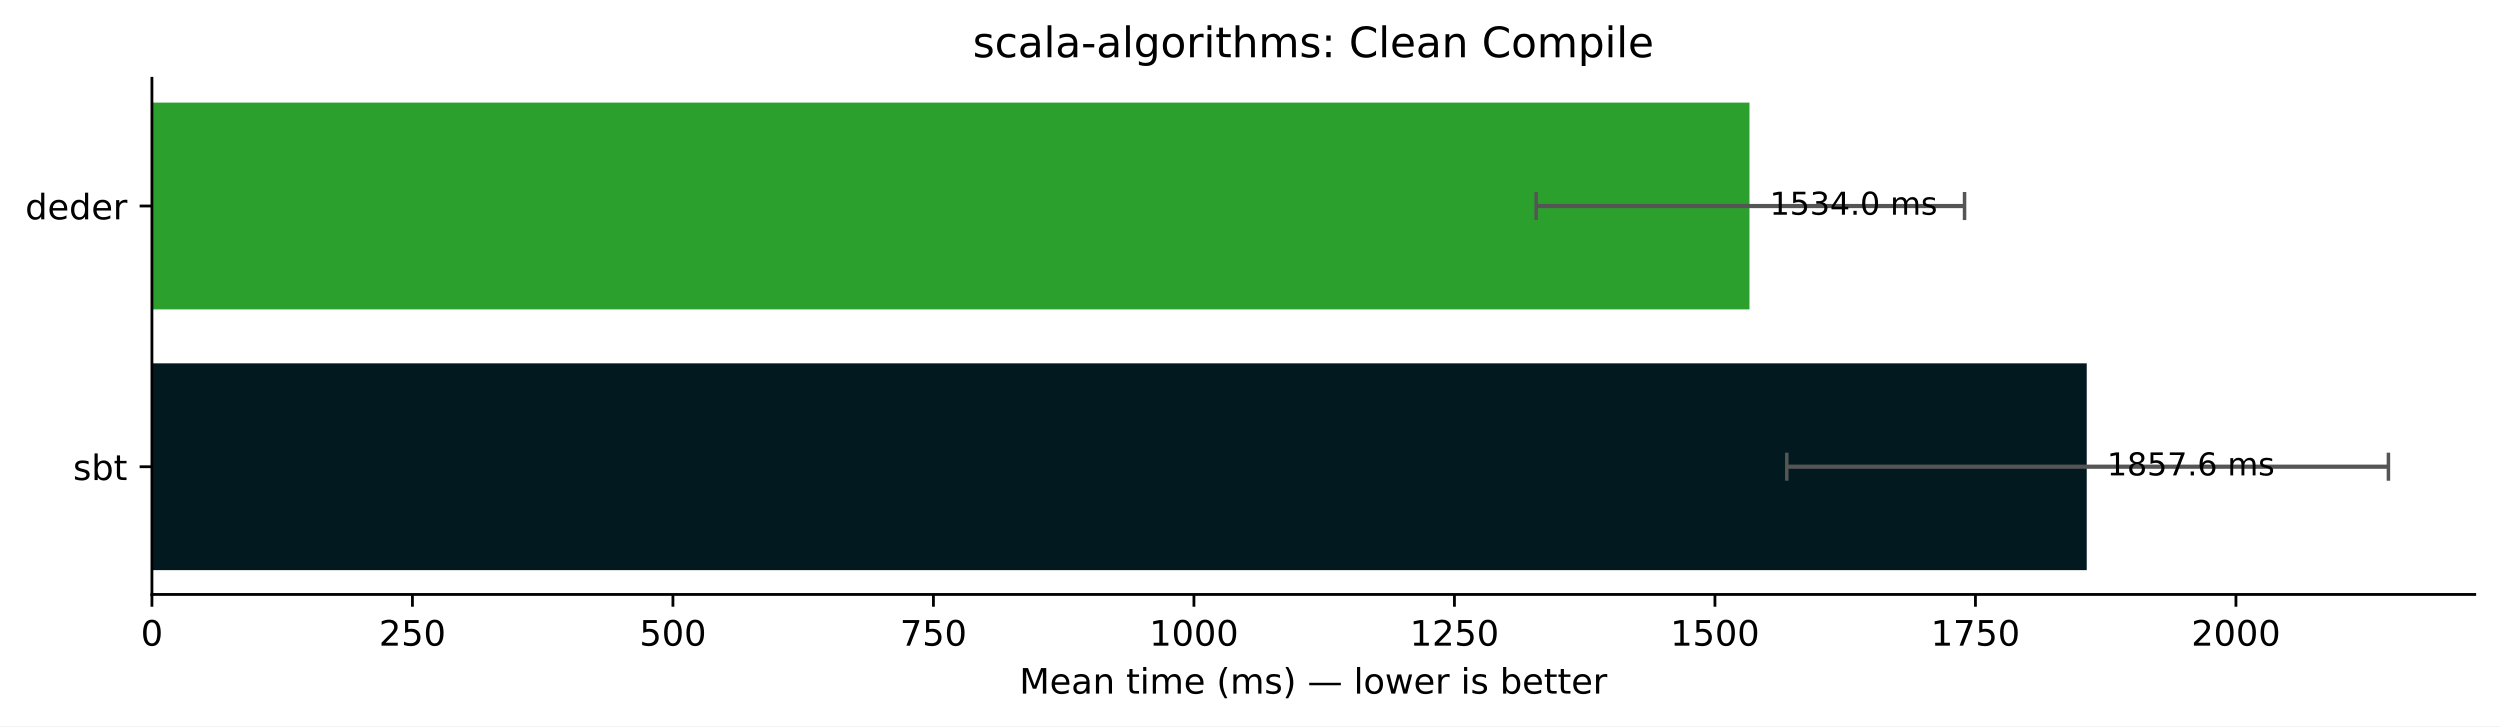
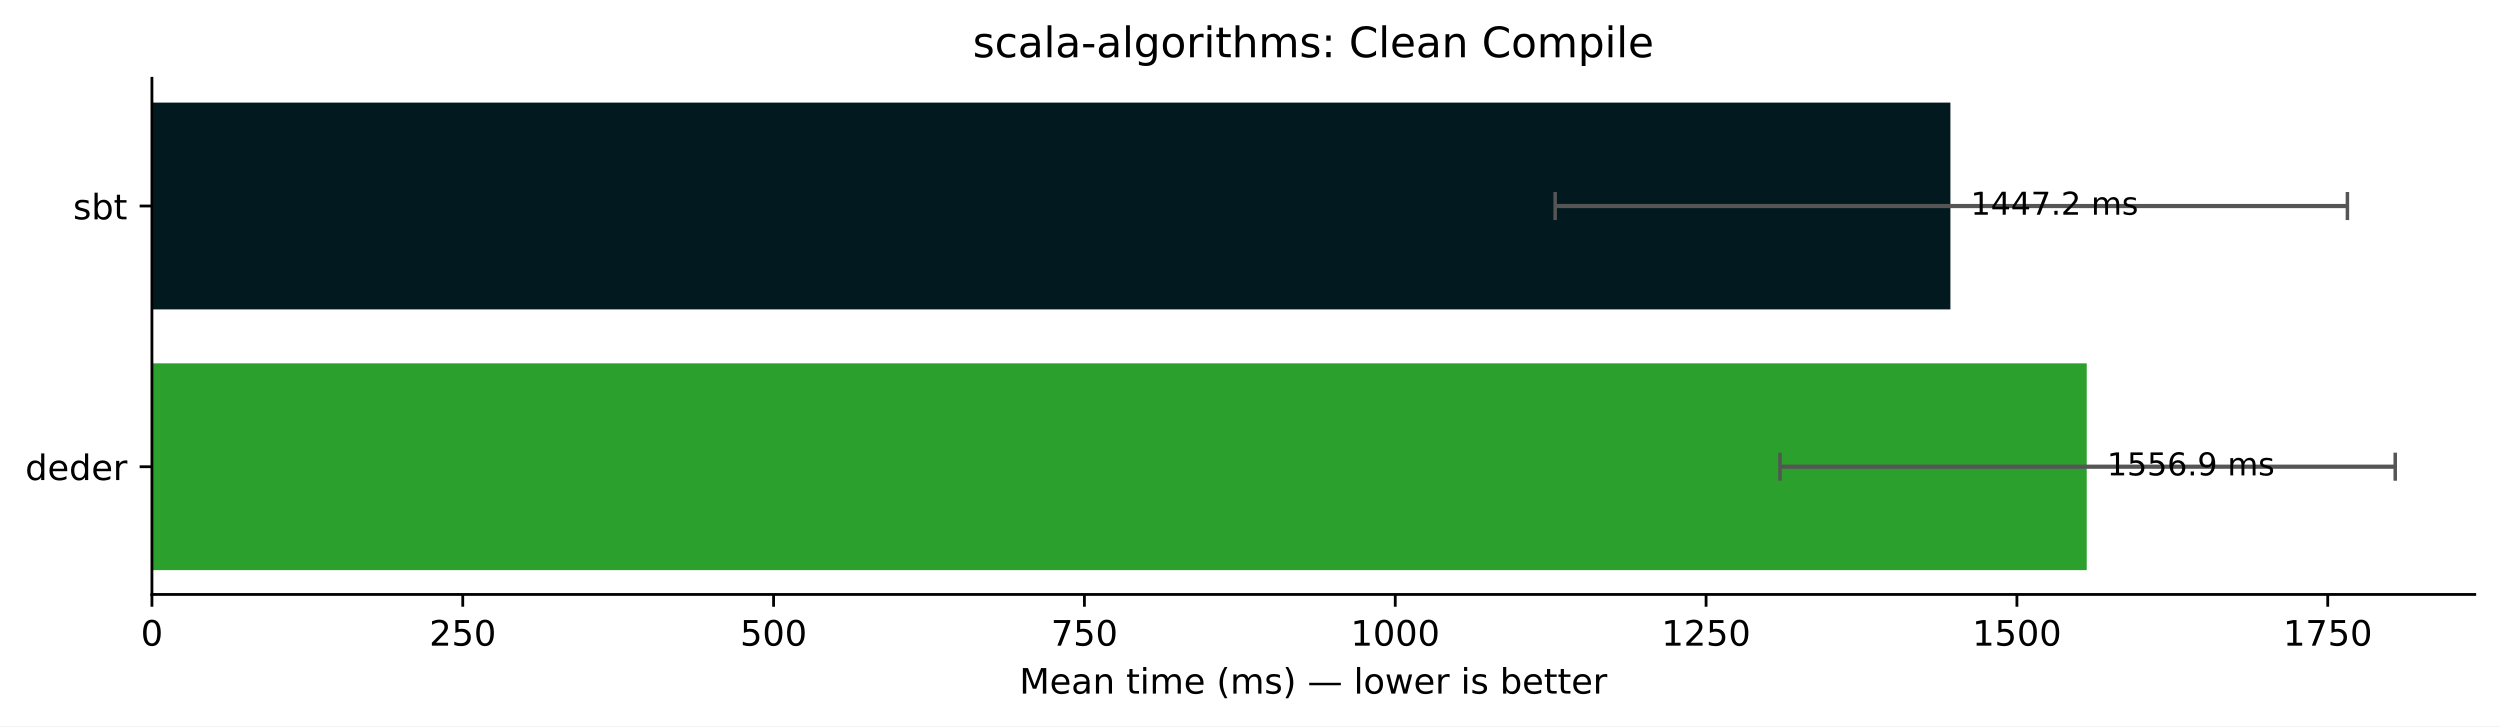
<svg xmlns="http://www.w3.org/2000/svg" xmlns:xlink="http://www.w3.org/1999/xlink" width="712.754pt" height="207.034pt" viewBox="0 0 712.754 207.034" version="1.1">
  <defs>
    <style type="text/css">*{stroke-linejoin: round; stroke-linecap: butt}</style>
  </defs>
  <g id="figure_1">
    <g id="patch_1">
      <path d="M 0 207.034  L 712.754 207.034  L 712.754 0  L 0 0  z " style="fill: #ffffff" />
    </g>
    <g id="axes_1">
      <g id="patch_2">
        <path d="M 43.314 169.478  L 705.554 169.478  L 705.554 22.318  L 43.314 22.318  z " style="fill: #ffffff" />
      </g>
      <g id="patch_3">
-         <path d="M 43.314 162.789  L 595.181 162.789  L 595.181 103.33  L 43.314 103.33  z " clip-path="url(#p404a463032)" style="fill: #01191f; stroke: #ffffff; stroke-width: 0.5; stroke-linejoin: miter" />
+         <path d="M 43.314 162.789  L 595.181 162.789  L 595.181 103.33  L 43.314 103.33  z " clip-path="url(#pe6592c54cd)" style="fill: #2ca02c; stroke: #ffffff; stroke-width: 0.5; stroke-linejoin: miter" />
      </g>
      <g id="patch_4">
-         <path d="M 43.314 88.466  L 499.028 88.466  L 499.028 29.007  L 43.314 29.007  z " clip-path="url(#p404a463032)" style="fill: #2ca02c; stroke: #ffffff; stroke-width: 0.5; stroke-linejoin: miter" />
+         <path d="M 43.314 88.466  L 556.315 88.466  L 556.315 29.007  L 43.314 29.007  z " clip-path="url(#pe6592c54cd)" style="fill: #01191f; stroke: #ffffff; stroke-width: 0.5; stroke-linejoin: miter" />
      </g>
      <g id="matplotlib.axis_1">
        <g id="xtick_1">
          <g id="line2d_1">
            <defs>
-               <path id="mea475b76f2" d="M 0 0  L 0 3.5  " style="stroke: #000000; stroke-width: 0.8" />
+               <path id="m866e875c9e" d="M 0 0  L 0 3.5  " style="stroke: #000000; stroke-width: 0.8" />
            </defs>
            <g>
-               <use xlink:href="#mea475b76f2" x="43.314" y="169.478" style="stroke: #000000; stroke-width: 0.8" />
+               <use xlink:href="#m866e875c9e" x="43.314" y="169.478" style="stroke: #000000; stroke-width: 0.8" />
            </g>
          </g>
          <g id="text_1">
            <g transform="translate(40.13281 184.0766) scale(0.1 -0.1)">
              <defs>
                <path id="DejaVuSans-30" d="M 2034 4250  Q 1547 4250 1301 3770  Q 1056 3291 1056 2328  Q 1056 1369 1301 889  Q 1547 409 2034 409  Q 2525 409 2770 889  Q 3016 1369 3016 2328  Q 3016 3291 2770 3770  Q 2525 4250 2034 4250  z M 2034 4750  Q 2819 4750 3233 4129  Q 3647 3509 3647 2328  Q 3647 1150 3233 529  Q 2819 -91 2034 -91  Q 1250 -91 836 529  Q 422 1150 422 2328  Q 422 3509 836 4129  Q 1250 4750 2034 4750  z " transform="scale(0.015625)" />
              </defs>
              <use xlink:href="#DejaVuSans-30" />
            </g>
          </g>
        </g>
        <g id="xtick_2">
          <g id="line2d_2">
            <g>
-               <use xlink:href="#mea475b76f2" x="117.584" y="169.478" style="stroke: #000000; stroke-width: 0.8" />
+               <use xlink:href="#m866e875c9e" x="131.933" y="169.478" style="stroke: #000000; stroke-width: 0.8" />
            </g>
          </g>
          <g id="text_2">
-             <g transform="translate(108.0399 184.0766) scale(0.1 -0.1)">
+             <g transform="translate(122.3888 184.0766) scale(0.1 -0.1)">
              <defs>
                <path id="DejaVuSans-32" d="M 1228 531  L 3431 531  L 3431 0  L 469 0  L 469 531  Q 828 903 1448 1529  Q 2069 2156 2228 2338  Q 2531 2678 2651 2914  Q 2772 3150 2772 3378  Q 2772 3750 2511 3984  Q 2250 4219 1831 4219  Q 1534 4219 1204 4116  Q 875 4013 500 3803  L 500 4441  Q 881 4594 1212 4672  Q 1544 4750 1819 4750  Q 2544 4750 2975 4387  Q 3406 4025 3406 3419  Q 3406 3131 3298 2873  Q 3191 2616 2906 2266  Q 2828 2175 2409 1742  Q 1991 1309 1228 531  z " transform="scale(0.015625)" />
                <path id="DejaVuSans-35" d="M 691 4666  L 3169 4666  L 3169 4134  L 1269 4134  L 1269 2991  Q 1406 3038 1543 3061  Q 1681 3084 1819 3084  Q 2600 3084 3056 2656  Q 3513 2228 3513 1497  Q 3513 744 3044 326  Q 2575 -91 1722 -91  Q 1428 -91 1123 -41  Q 819 9 494 109  L 494 744  Q 775 591 1075 516  Q 1375 441 1709 441  Q 2250 441 2565 725  Q 2881 1009 2881 1497  Q 2881 1984 2565 2268  Q 2250 2553 1709 2553  Q 1456 2553 1204 2497  Q 953 2441 691 2322  L 691 4666  z " transform="scale(0.015625)" />
              </defs>
              <use xlink:href="#DejaVuSans-32" />
              <use xlink:href="#DejaVuSans-35" transform="translate(63.62305 0)" />
              <use xlink:href="#DejaVuSans-30" transform="translate(127.2461 0)" />
            </g>
          </g>
        </g>
        <g id="xtick_3">
          <g id="line2d_3">
            <g>
-               <use xlink:href="#mea475b76f2" x="191.853" y="169.478" style="stroke: #000000; stroke-width: 0.8" />
+               <use xlink:href="#m866e875c9e" x="220.551" y="169.478" style="stroke: #000000; stroke-width: 0.8" />
            </g>
          </g>
          <g id="text_3">
-             <g transform="translate(182.3095 184.0766) scale(0.1 -0.1)">
+             <g transform="translate(211.0072 184.0766) scale(0.1 -0.1)">
              <use xlink:href="#DejaVuSans-35" />
              <use xlink:href="#DejaVuSans-30" transform="translate(63.62305 0)" />
              <use xlink:href="#DejaVuSans-30" transform="translate(127.2461 0)" />
            </g>
          </g>
        </g>
        <g id="xtick_4">
          <g id="line2d_4">
            <g>
-               <use xlink:href="#mea475b76f2" x="266.123" y="169.478" style="stroke: #000000; stroke-width: 0.8" />
+               <use xlink:href="#m866e875c9e" x="309.169" y="169.478" style="stroke: #000000; stroke-width: 0.8" />
            </g>
          </g>
          <g id="text_4">
-             <g transform="translate(256.5791 184.0766) scale(0.1 -0.1)">
+             <g transform="translate(299.6257 184.0766) scale(0.1 -0.1)">
              <defs>
                <path id="DejaVuSans-37" d="M 525 4666  L 3525 4666  L 3525 4397  L 1831 0  L 1172 0  L 2766 4134  L 525 4134  L 525 4666  z " transform="scale(0.015625)" />
              </defs>
              <use xlink:href="#DejaVuSans-37" />
              <use xlink:href="#DejaVuSans-35" transform="translate(63.62305 0)" />
              <use xlink:href="#DejaVuSans-30" transform="translate(127.2461 0)" />
            </g>
          </g>
        </g>
        <g id="xtick_5">
          <g id="line2d_5">
            <g>
-               <use xlink:href="#mea475b76f2" x="340.392" y="169.478" style="stroke: #000000; stroke-width: 0.8" />
+               <use xlink:href="#m866e875c9e" x="397.788" y="169.478" style="stroke: #000000; stroke-width: 0.8" />
            </g>
          </g>
          <g id="text_5">
-             <g transform="translate(327.6675 184.0766) scale(0.1 -0.1)">
+             <g transform="translate(385.0629 184.0766) scale(0.1 -0.1)">
              <defs>
                <path id="DejaVuSans-31" d="M 794 531  L 1825 531  L 1825 4091  L 703 3866  L 703 4441  L 1819 4666  L 2450 4666  L 2450 531  L 3481 531  L 3481 0  L 794 0  L 794 531  z " transform="scale(0.015625)" />
              </defs>
              <use xlink:href="#DejaVuSans-31" />
              <use xlink:href="#DejaVuSans-30" transform="translate(63.62305 0)" />
              <use xlink:href="#DejaVuSans-30" transform="translate(127.2461 0)" />
              <use xlink:href="#DejaVuSans-30" transform="translate(190.8691 0)" />
            </g>
          </g>
        </g>
        <g id="xtick_6">
          <g id="line2d_6">
            <g>
-               <use xlink:href="#mea475b76f2" x="414.662" y="169.478" style="stroke: #000000; stroke-width: 0.8" />
+               <use xlink:href="#m866e875c9e" x="486.406" y="169.478" style="stroke: #000000; stroke-width: 0.8" />
            </g>
          </g>
          <g id="text_6">
-             <g transform="translate(401.9371 184.0766) scale(0.1 -0.1)">
+             <g transform="translate(473.6813 184.0766) scale(0.1 -0.1)">
              <use xlink:href="#DejaVuSans-31" />
              <use xlink:href="#DejaVuSans-32" transform="translate(63.62305 0)" />
              <use xlink:href="#DejaVuSans-35" transform="translate(127.2461 0)" />
              <use xlink:href="#DejaVuSans-30" transform="translate(190.8691 0)" />
            </g>
          </g>
        </g>
        <g id="xtick_7">
          <g id="line2d_7">
            <g>
-               <use xlink:href="#mea475b76f2" x="488.932" y="169.478" style="stroke: #000000; stroke-width: 0.8" />
+               <use xlink:href="#m866e875c9e" x="575.025" y="169.478" style="stroke: #000000; stroke-width: 0.8" />
            </g>
          </g>
          <g id="text_7">
-             <g transform="translate(476.2067 184.0766) scale(0.1 -0.1)">
+             <g transform="translate(562.2998 184.0766) scale(0.1 -0.1)">
              <use xlink:href="#DejaVuSans-31" />
              <use xlink:href="#DejaVuSans-35" transform="translate(63.62305 0)" />
              <use xlink:href="#DejaVuSans-30" transform="translate(127.2461 0)" />
              <use xlink:href="#DejaVuSans-30" transform="translate(190.8691 0)" />
            </g>
          </g>
        </g>
        <g id="xtick_8">
          <g id="line2d_8">
            <g>
-               <use xlink:href="#mea475b76f2" x="563.201" y="169.478" style="stroke: #000000; stroke-width: 0.8" />
+               <use xlink:href="#m866e875c9e" x="663.643" y="169.478" style="stroke: #000000; stroke-width: 0.8" />
            </g>
          </g>
          <g id="text_8">
-             <g transform="translate(550.4763 184.0766) scale(0.1 -0.1)">
+             <g transform="translate(650.9182 184.0766) scale(0.1 -0.1)">
              <use xlink:href="#DejaVuSans-31" />
              <use xlink:href="#DejaVuSans-37" transform="translate(63.62305 0)" />
              <use xlink:href="#DejaVuSans-35" transform="translate(127.2461 0)" />
              <use xlink:href="#DejaVuSans-30" transform="translate(190.8691 0)" />
            </g>
          </g>
        </g>
-         <g id="xtick_9">
-           <g id="line2d_9">
-             <g>
-               <use xlink:href="#mea475b76f2" x="637.471" y="169.478" style="stroke: #000000; stroke-width: 0.8" />
-             </g>
-           </g>
-           <g id="text_9">
-             <g transform="translate(624.7459 184.0766) scale(0.1 -0.1)">
-               <use xlink:href="#DejaVuSans-32" />
-               <use xlink:href="#DejaVuSans-30" transform="translate(63.62305 0)" />
-               <use xlink:href="#DejaVuSans-30" transform="translate(127.2461 0)" />
-               <use xlink:href="#DejaVuSans-30" transform="translate(190.8691 0)" />
-             </g>
-           </g>
-         </g>
-         <g id="text_10">
+         <g id="text_9">
          <g transform="translate(290.6372 197.7547) scale(0.1 -0.1)">
            <defs>
              <path id="DejaVuSans-4d" d="M 628 4666  L 1569 4666  L 2759 1491  L 3956 4666  L 4897 4666  L 4897 0  L 4281 0  L 4281 4097  L 3078 897  L 2444 897  L 1241 4097  L 1241 0  L 628 0  L 628 4666  z " transform="scale(0.015625)" />
              <path id="DejaVuSans-65" d="M 3597 1894  L 3597 1613  L 953 1613  Q 991 1019 1311 708  Q 1631 397 2203 397  Q 2534 397 2845 478  Q 3156 559 3463 722  L 3463 178  Q 3153 47 2828 -22  Q 2503 -91 2169 -91  Q 1331 -91 842 396  Q 353 884 353 1716  Q 353 2575 817 3079  Q 1281 3584 2069 3584  Q 2775 3584 3186 3129  Q 3597 2675 3597 1894  z M 3022 2063  Q 3016 2534 2758 2815  Q 2500 3097 2075 3097  Q 1594 3097 1305 2825  Q 1016 2553 972 2059  L 3022 2063  z " transform="scale(0.015625)" />
              <path id="DejaVuSans-61" d="M 2194 1759  Q 1497 1759 1228 1600  Q 959 1441 959 1056  Q 959 750 1161 570  Q 1363 391 1709 391  Q 2188 391 2477 730  Q 2766 1069 2766 1631  L 2766 1759  L 2194 1759  z M 3341 1997  L 3341 0  L 2766 0  L 2766 531  Q 2569 213 2275 61  Q 1981 -91 1556 -91  Q 1019 -91 701 211  Q 384 513 384 1019  Q 384 1609 779 1909  Q 1175 2209 1959 2209  L 2766 2209  L 2766 2266  Q 2766 2663 2505 2880  Q 2244 3097 1772 3097  Q 1472 3097 1187 3025  Q 903 2953 641 2809  L 641 3341  Q 956 3463 1253 3523  Q 1550 3584 1831 3584  Q 2591 3584 2966 3190  Q 3341 2797 3341 1997  z " transform="scale(0.015625)" />
              <path id="DejaVuSans-6e" d="M 3513 2113  L 3513 0  L 2938 0  L 2938 2094  Q 2938 2591 2744 2837  Q 2550 3084 2163 3084  Q 1697 3084 1428 2787  Q 1159 2491 1159 1978  L 1159 0  L 581 0  L 581 3500  L 1159 3500  L 1159 2956  Q 1366 3272 1645 3428  Q 1925 3584 2291 3584  Q 2894 3584 3203 3211  Q 3513 2838 3513 2113  z " transform="scale(0.015625)" />
              <path id="DejaVuSans-20" transform="scale(0.015625)" />
              <path id="DejaVuSans-74" d="M 1172 4494  L 1172 3500  L 2356 3500  L 2356 3053  L 1172 3053  L 1172 1153  Q 1172 725 1289 603  Q 1406 481 1766 481  L 2356 481  L 2356 0  L 1766 0  Q 1100 0 847 248  Q 594 497 594 1153  L 594 3053  L 172 3053  L 172 3500  L 594 3500  L 594 4494  L 1172 4494  z " transform="scale(0.015625)" />
              <path id="DejaVuSans-69" d="M 603 3500  L 1178 3500  L 1178 0  L 603 0  L 603 3500  z M 603 4863  L 1178 4863  L 1178 4134  L 603 4134  L 603 4863  z " transform="scale(0.015625)" />
              <path id="DejaVuSans-6d" d="M 3328 2828  Q 3544 3216 3844 3400  Q 4144 3584 4550 3584  Q 5097 3584 5394 3201  Q 5691 2819 5691 2113  L 5691 0  L 5113 0  L 5113 2094  Q 5113 2597 4934 2840  Q 4756 3084 4391 3084  Q 3944 3084 3684 2787  Q 3425 2491 3425 1978  L 3425 0  L 2847 0  L 2847 2094  Q 2847 2600 2669 2842  Q 2491 3084 2119 3084  Q 1678 3084 1418 2786  Q 1159 2488 1159 1978  L 1159 0  L 581 0  L 581 3500  L 1159 3500  L 1159 2956  Q 1356 3278 1631 3431  Q 1906 3584 2284 3584  Q 2666 3584 2933 3390  Q 3200 3197 3328 2828  z " transform="scale(0.015625)" />
              <path id="DejaVuSans-28" d="M 1984 4856  Q 1566 4138 1362 3434  Q 1159 2731 1159 2009  Q 1159 1288 1364 580  Q 1569 -128 1984 -844  L 1484 -844  Q 1016 -109 783 600  Q 550 1309 550 2009  Q 550 2706 781 3412  Q 1013 4119 1484 4856  L 1984 4856  z " transform="scale(0.015625)" />
              <path id="DejaVuSans-73" d="M 2834 3397  L 2834 2853  Q 2591 2978 2328 3040  Q 2066 3103 1784 3103  Q 1356 3103 1142 2972  Q 928 2841 928 2578  Q 928 2378 1081 2264  Q 1234 2150 1697 2047  L 1894 2003  Q 2506 1872 2764 1633  Q 3022 1394 3022 966  Q 3022 478 2636 193  Q 2250 -91 1575 -91  Q 1294 -91 989 -36  Q 684 19 347 128  L 347 722  Q 666 556 975 473  Q 1284 391 1588 391  Q 1994 391 2212 530  Q 2431 669 2431 922  Q 2431 1156 2273 1281  Q 2116 1406 1581 1522  L 1381 1569  Q 847 1681 609 1914  Q 372 2147 372 2553  Q 372 3047 722 3315  Q 1072 3584 1716 3584  Q 2034 3584 2315 3537  Q 2597 3491 2834 3397  z " transform="scale(0.015625)" />
              <path id="DejaVuSans-29" d="M 513 4856  L 1013 4856  Q 1481 4119 1714 3412  Q 1947 2706 1947 2009  Q 1947 1309 1714 600  Q 1481 -109 1013 -844  L 513 -844  Q 928 -128 1133 580  Q 1338 1288 1338 2009  Q 1338 2731 1133 3434  Q 928 4138 513 4856  z " transform="scale(0.015625)" />
              <path id="DejaVuSans-2014" d="M 313 1978  L 6088 1978  L 6088 1528  L 313 1528  L 313 1978  z " transform="scale(0.015625)" />
              <path id="DejaVuSans-6c" d="M 603 4863  L 1178 4863  L 1178 0  L 603 0  L 603 4863  z " transform="scale(0.015625)" />
              <path id="DejaVuSans-6f" d="M 1959 3097  Q 1497 3097 1228 2736  Q 959 2375 959 1747  Q 959 1119 1226 758  Q 1494 397 1959 397  Q 2419 397 2687 759  Q 2956 1122 2956 1747  Q 2956 2369 2687 2733  Q 2419 3097 1959 3097  z M 1959 3584  Q 2709 3584 3137 3096  Q 3566 2609 3566 1747  Q 3566 888 3137 398  Q 2709 -91 1959 -91  Q 1206 -91 779 398  Q 353 888 353 1747  Q 353 2609 779 3096  Q 1206 3584 1959 3584  z " transform="scale(0.015625)" />
              <path id="DejaVuSans-77" d="M 269 3500  L 844 3500  L 1563 769  L 2278 3500  L 2956 3500  L 3675 769  L 4391 3500  L 4966 3500  L 4050 0  L 3372 0  L 2619 2869  L 1863 0  L 1184 0  L 269 3500  z " transform="scale(0.015625)" />
              <path id="DejaVuSans-72" d="M 2631 2963  Q 2534 3019 2420 3045  Q 2306 3072 2169 3072  Q 1681 3072 1420 2755  Q 1159 2438 1159 1844  L 1159 0  L 581 0  L 581 3500  L 1159 3500  L 1159 2956  Q 1341 3275 1631 3429  Q 1922 3584 2338 3584  Q 2397 3584 2469 3576  Q 2541 3569 2628 3553  L 2631 2963  z " transform="scale(0.015625)" />
              <path id="DejaVuSans-62" d="M 3116 1747  Q 3116 2381 2855 2742  Q 2594 3103 2138 3103  Q 1681 3103 1420 2742  Q 1159 2381 1159 1747  Q 1159 1113 1420 752  Q 1681 391 2138 391  Q 2594 391 2855 752  Q 3116 1113 3116 1747  z M 1159 2969  Q 1341 3281 1617 3432  Q 1894 3584 2278 3584  Q 2916 3584 3314 3078  Q 3713 2572 3713 1747  Q 3713 922 3314 415  Q 2916 -91 2278 -91  Q 1894 -91 1617 61  Q 1341 213 1159 525  L 1159 0  L 581 0  L 581 4863  L 1159 4863  L 1159 2969  z " transform="scale(0.015625)" />
            </defs>
            <use xlink:href="#DejaVuSans-4d" />
            <use xlink:href="#DejaVuSans-65" transform="translate(86.2793 0)" />
            <use xlink:href="#DejaVuSans-61" transform="translate(147.8027 0)" />
            <use xlink:href="#DejaVuSans-6e" transform="translate(209.082 0)" />
            <use xlink:href="#DejaVuSans-20" transform="translate(272.4609 0)" />
            <use xlink:href="#DejaVuSans-74" transform="translate(304.248 0)" />
            <use xlink:href="#DejaVuSans-69" transform="translate(343.457 0)" />
            <use xlink:href="#DejaVuSans-6d" transform="translate(371.2402 0)" />
            <use xlink:href="#DejaVuSans-65" transform="translate(468.6523 0)" />
            <use xlink:href="#DejaVuSans-20" transform="translate(530.1758 0)" />
            <use xlink:href="#DejaVuSans-28" transform="translate(561.9629 0)" />
            <use xlink:href="#DejaVuSans-6d" transform="translate(600.9766 0)" />
            <use xlink:href="#DejaVuSans-73" transform="translate(698.3887 0)" />
            <use xlink:href="#DejaVuSans-29" transform="translate(750.4883 0)" />
            <use xlink:href="#DejaVuSans-20" transform="translate(789.502 0)" />
            <use xlink:href="#DejaVuSans-2014" transform="translate(821.2891 0)" />
            <use xlink:href="#DejaVuSans-20" transform="translate(921.2891 0)" />
            <use xlink:href="#DejaVuSans-6c" transform="translate(953.0762 0)" />
            <use xlink:href="#DejaVuSans-6f" transform="translate(980.8594 0)" />
            <use xlink:href="#DejaVuSans-77" transform="translate(1042.041 0)" />
            <use xlink:href="#DejaVuSans-65" transform="translate(1123.828 0)" />
            <use xlink:href="#DejaVuSans-72" transform="translate(1185.352 0)" />
            <use xlink:href="#DejaVuSans-20" transform="translate(1226.465 0)" />
            <use xlink:href="#DejaVuSans-69" transform="translate(1258.252 0)" />
            <use xlink:href="#DejaVuSans-73" transform="translate(1286.035 0)" />
            <use xlink:href="#DejaVuSans-20" transform="translate(1338.135 0)" />
            <use xlink:href="#DejaVuSans-62" transform="translate(1369.922 0)" />
            <use xlink:href="#DejaVuSans-65" transform="translate(1433.398 0)" />
            <use xlink:href="#DejaVuSans-74" transform="translate(1494.922 0)" />
            <use xlink:href="#DejaVuSans-74" transform="translate(1534.131 0)" />
            <use xlink:href="#DejaVuSans-65" transform="translate(1573.34 0)" />
            <use xlink:href="#DejaVuSans-72" transform="translate(1634.863 0)" />
          </g>
        </g>
      </g>
      <g id="matplotlib.axis_2">
        <g id="ytick_1">
-           <g id="line2d_10">
+           <g id="line2d_9">
            <defs>
-               <path id="m40a092e5d7" d="M 0 0  L -3.5 0  " style="stroke: #000000; stroke-width: 0.8" />
+               <path id="m72b54754d7" d="M 0 0  L -3.5 0  " style="stroke: #000000; stroke-width: 0.8" />
            </defs>
            <g>
-               <use xlink:href="#m40a092e5d7" x="43.314" y="133.06" style="stroke: #000000; stroke-width: 0.8" />
-             </g>
-           </g>
-           <g id="text_11">
-             <g transform="translate(20.83594 136.859) scale(0.1 -0.1)">
-               <use xlink:href="#DejaVuSans-73" />
-               <use xlink:href="#DejaVuSans-62" transform="translate(52.09961 0)" />
-               <use xlink:href="#DejaVuSans-74" transform="translate(115.5762 0)" />
-             </g>
-           </g>
-         </g>
-         <g id="ytick_2">
-           <g id="line2d_11">
-             <g>
-               <use xlink:href="#m40a092e5d7" x="43.314" y="58.737" style="stroke: #000000; stroke-width: 0.8" />
-             </g>
-           </g>
-           <g id="text_12">
-             <g transform="translate(7.2 62.53573) scale(0.1 -0.1)">
+               <use xlink:href="#m72b54754d7" x="43.314" y="133.06" style="stroke: #000000; stroke-width: 0.8" />
+             </g>
+           </g>
+           <g id="text_10">
+             <g transform="translate(7.2 136.859) scale(0.1 -0.1)">
              <defs>
                <path id="DejaVuSans-64" d="M 2906 2969  L 2906 4863  L 3481 4863  L 3481 0  L 2906 0  L 2906 525  Q 2725 213 2448 61  Q 2172 -91 1784 -91  Q 1150 -91 751 415  Q 353 922 353 1747  Q 353 2572 751 3078  Q 1150 3584 1784 3584  Q 2172 3584 2448 3432  Q 2725 3281 2906 2969  z M 947 1747  Q 947 1113 1208 752  Q 1469 391 1925 391  Q 2381 391 2643 752  Q 2906 1113 2906 1747  Q 2906 2381 2643 2742  Q 2381 3103 1925 3103  Q 1469 3103 1208 2742  Q 947 2381 947 1747  z " transform="scale(0.015625)" />
              </defs>
              <use xlink:href="#DejaVuSans-64" />
              <use xlink:href="#DejaVuSans-65" transform="translate(63.47656 0)" />
              <use xlink:href="#DejaVuSans-64" transform="translate(125 0)" />
              <use xlink:href="#DejaVuSans-65" transform="translate(188.4766 0)" />
              <use xlink:href="#DejaVuSans-72" transform="translate(250 0)" />
            </g>
          </g>
        </g>
+         <g id="ytick_2">
+           <g id="line2d_10">
+             <g>
+               <use xlink:href="#m72b54754d7" x="43.314" y="58.737" style="stroke: #000000; stroke-width: 0.8" />
+             </g>
+           </g>
+           <g id="text_11">
+             <g transform="translate(20.83594 62.53573) scale(0.1 -0.1)">
+               <use xlink:href="#DejaVuSans-73" />
+               <use xlink:href="#DejaVuSans-62" transform="translate(52.09961 0)" />
+               <use xlink:href="#DejaVuSans-74" transform="translate(115.5762 0)" />
+             </g>
+           </g>
+         </g>
      </g>
      <g id="LineCollection_1">
-         <path d="M 509.421 133.06  L 680.941 133.06  " clip-path="url(#p404a463032)" style="fill: none; stroke: #555555; stroke-width: 1.2" />
-         <path d="M 437.962 58.737  L 560.094 58.737  " clip-path="url(#p404a463032)" style="fill: none; stroke: #555555; stroke-width: 1.2" />
+         <path d="M 507.477 133.06  L 682.885 133.06  " clip-path="url(#pe6592c54cd)" style="fill: none; stroke: #555555; stroke-width: 1.2" />
+         <path d="M 443.381 58.737  L 669.249 58.737  " clip-path="url(#pe6592c54cd)" style="fill: none; stroke: #555555; stroke-width: 1.2" />
+       </g>
+       <g id="line2d_11">
+         <defs>
+           <path id="m3e89619f0d" d="M 0 4  L 0 -4  " style="stroke: #555555" />
+         </defs>
+         <g clip-path="url(#pe6592c54cd)">
+           <use xlink:href="#m3e89619f0d" x="507.477" y="133.06" style="fill: #1f77b4; stroke: #555555" />
+           <use xlink:href="#m3e89619f0d" x="443.381" y="58.737" style="fill: #1f77b4; stroke: #555555" />
+         </g>
      </g>
      <g id="line2d_12">
-         <defs>
-           <path id="m6f2322de6a" d="M 0 4  L 0 -4  " style="stroke: #555555" />
-         </defs>
-         <g clip-path="url(#p404a463032)">
-           <use xlink:href="#m6f2322de6a" x="509.421" y="133.06" style="fill: #1f77b4; stroke: #555555" />
-           <use xlink:href="#m6f2322de6a" x="437.962" y="58.737" style="fill: #1f77b4; stroke: #555555" />
-         </g>
-       </g>
-       <g id="line2d_13">
-         <g clip-path="url(#p404a463032)">
-           <use xlink:href="#m6f2322de6a" x="680.941" y="133.06" style="fill: #1f77b4; stroke: #555555" />
-           <use xlink:href="#m6f2322de6a" x="560.094" y="58.737" style="fill: #1f77b4; stroke: #555555" />
+         <g clip-path="url(#pe6592c54cd)">
+           <use xlink:href="#m3e89619f0d" x="682.885" y="133.06" style="fill: #1f77b4; stroke: #555555" />
+           <use xlink:href="#m3e89619f0d" x="669.249" y="58.737" style="fill: #1f77b4; stroke: #555555" />
        </g>
      </g>
      <g id="patch_5">
        <path d="M 43.314 169.478  L 43.314 22.318  " style="fill: none; stroke: #000000; stroke-width: 0.8; stroke-linejoin: miter; stroke-linecap: square" />
      </g>
      <g id="patch_6">
        <path d="M 43.314 169.478  L 705.554 169.478  " style="fill: none; stroke: #000000; stroke-width: 0.8; stroke-linejoin: miter; stroke-linecap: square" />
      </g>
-       <g id="text_13">
+       <g id="text_12">
        <g transform="translate(600.6994 135.5432) scale(0.09 -0.09)">
          <defs>
-             <path id="DejaVuSans-38" d="M 2034 2216  Q 1584 2216 1326 1975  Q 1069 1734 1069 1313  Q 1069 891 1326 650  Q 1584 409 2034 409  Q 2484 409 2743 651  Q 3003 894 3003 1313  Q 3003 1734 2745 1975  Q 2488 2216 2034 2216  z M 1403 2484  Q 997 2584 770 2862  Q 544 3141 544 3541  Q 544 4100 942 4425  Q 1341 4750 2034 4750  Q 2731 4750 3128 4425  Q 3525 4100 3525 3541  Q 3525 3141 3298 2862  Q 3072 2584 2669 2484  Q 3125 2378 3379 2068  Q 3634 1759 3634 1313  Q 3634 634 3220 271  Q 2806 -91 2034 -91  Q 1263 -91 848 271  Q 434 634 434 1313  Q 434 1759 690 2068  Q 947 2378 1403 2484  z M 1172 3481  Q 1172 3119 1398 2916  Q 1625 2713 2034 2713  Q 2441 2713 2670 2916  Q 2900 3119 2900 3481  Q 2900 3844 2670 4047  Q 2441 4250 2034 4250  Q 1625 4250 1398 4047  Q 1172 3844 1172 3481  z " transform="scale(0.015625)" />
+             <path id="DejaVuSans-36" d="M 2113 2584  Q 1688 2584 1439 2293  Q 1191 2003 1191 1497  Q 1191 994 1439 701  Q 1688 409 2113 409  Q 2538 409 2786 701  Q 3034 994 3034 1497  Q 3034 2003 2786 2293  Q 2538 2584 2113 2584  z M 3366 4563  L 3366 3988  Q 3128 4100 2886 4159  Q 2644 4219 2406 4219  Q 1781 4219 1451 3797  Q 1122 3375 1075 2522  Q 1259 2794 1537 2939  Q 1816 3084 2150 3084  Q 2853 3084 3261 2657  Q 3669 2231 3669 1497  Q 3669 778 3244 343  Q 2819 -91 2113 -91  Q 1303 -91 875 529  Q 447 1150 447 2328  Q 447 3434 972 4092  Q 1497 4750 2381 4750  Q 2619 4750 2861 4703  Q 3103 4656 3366 4563  z " transform="scale(0.015625)" />
            <path id="DejaVuSans-2e" d="M 684 794  L 1344 794  L 1344 0  L 684 0  L 684 794  z " transform="scale(0.015625)" />
-             <path id="DejaVuSans-36" d="M 2113 2584  Q 1688 2584 1439 2293  Q 1191 2003 1191 1497  Q 1191 994 1439 701  Q 1688 409 2113 409  Q 2538 409 2786 701  Q 3034 994 3034 1497  Q 3034 2003 2786 2293  Q 2538 2584 2113 2584  z M 3366 4563  L 3366 3988  Q 3128 4100 2886 4159  Q 2644 4219 2406 4219  Q 1781 4219 1451 3797  Q 1122 3375 1075 2522  Q 1259 2794 1537 2939  Q 1816 3084 2150 3084  Q 2853 3084 3261 2657  Q 3669 2231 3669 1497  Q 3669 778 3244 343  Q 2819 -91 2113 -91  Q 1303 -91 875 529  Q 447 1150 447 2328  Q 447 3434 972 4092  Q 1497 4750 2381 4750  Q 2619 4750 2861 4703  Q 3103 4656 3366 4563  z " transform="scale(0.015625)" />
+             <path id="DejaVuSans-39" d="M 703 97  L 703 672  Q 941 559 1184 500  Q 1428 441 1663 441  Q 2288 441 2617 861  Q 2947 1281 2994 2138  Q 2813 1869 2534 1725  Q 2256 1581 1919 1581  Q 1219 1581 811 2004  Q 403 2428 403 3163  Q 403 3881 828 4315  Q 1253 4750 1959 4750  Q 2769 4750 3195 4129  Q 3622 3509 3622 2328  Q 3622 1225 3098 567  Q 2575 -91 1691 -91  Q 1453 -91 1209 -44  Q 966 3 703 97  z M 1959 2075  Q 2384 2075 2632 2365  Q 2881 2656 2881 3163  Q 2881 3666 2632 3958  Q 2384 4250 1959 4250  Q 1534 4250 1286 3958  Q 1038 3666 1038 3163  Q 1038 2656 1286 2365  Q 1534 2075 1959 2075  z " transform="scale(0.015625)" />
          </defs>
          <use xlink:href="#DejaVuSans-31" />
-           <use xlink:href="#DejaVuSans-38" transform="translate(63.62305 0)" />
+           <use xlink:href="#DejaVuSans-35" transform="translate(63.62305 0)" />
          <use xlink:href="#DejaVuSans-35" transform="translate(127.2461 0)" />
-           <use xlink:href="#DejaVuSans-37" transform="translate(190.8691 0)" />
+           <use xlink:href="#DejaVuSans-36" transform="translate(190.8691 0)" />
          <use xlink:href="#DejaVuSans-2e" transform="translate(254.4922 0)" />
-           <use xlink:href="#DejaVuSans-36" transform="translate(286.2793 0)" />
+           <use xlink:href="#DejaVuSans-39" transform="translate(286.2793 0)" />
          <use xlink:href="#DejaVuSans-20" transform="translate(349.9023 0)" />
          <use xlink:href="#DejaVuSans-6d" transform="translate(381.6895 0)" />
          <use xlink:href="#DejaVuSans-73" transform="translate(479.1016 0)" />
        </g>
      </g>
-       <g id="text_14">
-         <g transform="translate(504.5466 61.21995) scale(0.09 -0.09)">
+       <g id="text_13">
+         <g transform="translate(561.8338 61.21995) scale(0.09 -0.09)">
          <defs>
-             <path id="DejaVuSans-33" d="M 2597 2516  Q 3050 2419 3304 2112  Q 3559 1806 3559 1356  Q 3559 666 3084 287  Q 2609 -91 1734 -91  Q 1441 -91 1130 -33  Q 819 25 488 141  L 488 750  Q 750 597 1062 519  Q 1375 441 1716 441  Q 2309 441 2620 675  Q 2931 909 2931 1356  Q 2931 1769 2642 2001  Q 2353 2234 1838 2234  L 1294 2234  L 1294 2753  L 1863 2753  Q 2328 2753 2575 2939  Q 2822 3125 2822 3475  Q 2822 3834 2567 4026  Q 2313 4219 1838 4219  Q 1578 4219 1281 4162  Q 984 4106 628 3988  L 628 4550  Q 988 4650 1302 4700  Q 1616 4750 1894 4750  Q 2613 4750 3031 4423  Q 3450 4097 3450 3541  Q 3450 3153 3228 2886  Q 3006 2619 2597 2516  z " transform="scale(0.015625)" />
            <path id="DejaVuSans-34" d="M 2419 4116  L 825 1625  L 2419 1625  L 2419 4116  z M 2253 4666  L 3047 4666  L 3047 1625  L 3713 1625  L 3713 1100  L 3047 1100  L 3047 0  L 2419 0  L 2419 1100  L 313 1100  L 313 1709  L 2253 4666  z " transform="scale(0.015625)" />
          </defs>
          <use xlink:href="#DejaVuSans-31" />
-           <use xlink:href="#DejaVuSans-35" transform="translate(63.62305 0)" />
-           <use xlink:href="#DejaVuSans-33" transform="translate(127.2461 0)" />
-           <use xlink:href="#DejaVuSans-34" transform="translate(190.8691 0)" />
+           <use xlink:href="#DejaVuSans-34" transform="translate(63.62305 0)" />
+           <use xlink:href="#DejaVuSans-34" transform="translate(127.2461 0)" />
+           <use xlink:href="#DejaVuSans-37" transform="translate(190.8691 0)" />
          <use xlink:href="#DejaVuSans-2e" transform="translate(254.4922 0)" />
-           <use xlink:href="#DejaVuSans-30" transform="translate(286.2793 0)" />
+           <use xlink:href="#DejaVuSans-32" transform="translate(286.2793 0)" />
          <use xlink:href="#DejaVuSans-20" transform="translate(349.9023 0)" />
          <use xlink:href="#DejaVuSans-6d" transform="translate(381.6895 0)" />
          <use xlink:href="#DejaVuSans-73" transform="translate(479.1016 0)" />
        </g>
      </g>
-       <g id="text_15">
+       <g id="text_14">
        <g transform="translate(277.3391 16.31812) scale(0.12 -0.12)">
          <defs>
            <path id="DejaVuSans-63" d="M 3122 3366  L 3122 2828  Q 2878 2963 2633 3030  Q 2388 3097 2138 3097  Q 1578 3097 1268 2742  Q 959 2388 959 1747  Q 959 1106 1268 751  Q 1578 397 2138 397  Q 2388 397 2633 464  Q 2878 531 3122 666  L 3122 134  Q 2881 22 2623 -34  Q 2366 -91 2075 -91  Q 1284 -91 818 406  Q 353 903 353 1747  Q 353 2603 823 3093  Q 1294 3584 2113 3584  Q 2378 3584 2631 3529  Q 2884 3475 3122 3366  z " transform="scale(0.015625)" />
            <path id="DejaVuSans-2d" d="M 313 2009  L 1997 2009  L 1997 1497  L 313 1497  L 313 2009  z " transform="scale(0.015625)" />
            <path id="DejaVuSans-67" d="M 2906 1791  Q 2906 2416 2648 2759  Q 2391 3103 1925 3103  Q 1463 3103 1205 2759  Q 947 2416 947 1791  Q 947 1169 1205 825  Q 1463 481 1925 481  Q 2391 481 2648 825  Q 2906 1169 2906 1791  z M 3481 434  Q 3481 -459 3084 -895  Q 2688 -1331 1869 -1331  Q 1566 -1331 1297 -1286  Q 1028 -1241 775 -1147  L 775 -588  Q 1028 -725 1275 -790  Q 1522 -856 1778 -856  Q 2344 -856 2625 -561  Q 2906 -266 2906 331  L 2906 616  Q 2728 306 2450 153  Q 2172 0 1784 0  Q 1141 0 747 490  Q 353 981 353 1791  Q 353 2603 747 3093  Q 1141 3584 1784 3584  Q 2172 3584 2450 3431  Q 2728 3278 2906 2969  L 2906 3500  L 3481 3500  L 3481 434  z " transform="scale(0.015625)" />
            <path id="DejaVuSans-68" d="M 3513 2113  L 3513 0  L 2938 0  L 2938 2094  Q 2938 2591 2744 2837  Q 2550 3084 2163 3084  Q 1697 3084 1428 2787  Q 1159 2491 1159 1978  L 1159 0  L 581 0  L 581 4863  L 1159 4863  L 1159 2956  Q 1366 3272 1645 3428  Q 1925 3584 2291 3584  Q 2894 3584 3203 3211  Q 3513 2838 3513 2113  z " transform="scale(0.015625)" />
            <path id="DejaVuSans-3a" d="M 750 794  L 1409 794  L 1409 0  L 750 0  L 750 794  z M 750 3309  L 1409 3309  L 1409 2516  L 750 2516  L 750 3309  z " transform="scale(0.015625)" />
            <path id="DejaVuSans-43" d="M 4122 4306  L 4122 3641  Q 3803 3938 3442 4084  Q 3081 4231 2675 4231  Q 1875 4231 1450 3742  Q 1025 3253 1025 2328  Q 1025 1406 1450 917  Q 1875 428 2675 428  Q 3081 428 3442 575  Q 3803 722 4122 1019  L 4122 359  Q 3791 134 3420 21  Q 3050 -91 2638 -91  Q 1578 -91 968 557  Q 359 1206 359 2328  Q 359 3453 968 4101  Q 1578 4750 2638 4750  Q 3056 4750 3426 4639  Q 3797 4528 4122 4306  z " transform="scale(0.015625)" />
            <path id="DejaVuSans-70" d="M 1159 525  L 1159 -1331  L 581 -1331  L 581 3500  L 1159 3500  L 1159 2969  Q 1341 3281 1617 3432  Q 1894 3584 2278 3584  Q 2916 3584 3314 3078  Q 3713 2572 3713 1747  Q 3713 922 3314 415  Q 2916 -91 2278 -91  Q 1894 -91 1617 61  Q 1341 213 1159 525  z M 3116 1747  Q 3116 2381 2855 2742  Q 2594 3103 2138 3103  Q 1681 3103 1420 2742  Q 1159 2381 1159 1747  Q 1159 1113 1420 752  Q 1681 391 2138 391  Q 2594 391 2855 752  Q 3116 1113 3116 1747  z " transform="scale(0.015625)" />
          </defs>
          <use xlink:href="#DejaVuSans-73" />
          <use xlink:href="#DejaVuSans-63" transform="translate(52.09961 0)" />
          <use xlink:href="#DejaVuSans-61" transform="translate(107.0801 0)" />
          <use xlink:href="#DejaVuSans-6c" transform="translate(168.3594 0)" />
          <use xlink:href="#DejaVuSans-61" transform="translate(196.1426 0)" />
          <use xlink:href="#DejaVuSans-2d" transform="translate(257.4219 0)" />
          <use xlink:href="#DejaVuSans-61" transform="translate(293.5059 0)" />
          <use xlink:href="#DejaVuSans-6c" transform="translate(354.7852 0)" />
          <use xlink:href="#DejaVuSans-67" transform="translate(382.5684 0)" />
          <use xlink:href="#DejaVuSans-6f" transform="translate(446.0449 0)" />
          <use xlink:href="#DejaVuSans-72" transform="translate(507.2266 0)" />
          <use xlink:href="#DejaVuSans-69" transform="translate(548.3398 0)" />
          <use xlink:href="#DejaVuSans-74" transform="translate(576.123 0)" />
          <use xlink:href="#DejaVuSans-68" transform="translate(615.332 0)" />
          <use xlink:href="#DejaVuSans-6d" transform="translate(678.7109 0)" />
          <use xlink:href="#DejaVuSans-73" transform="translate(776.123 0)" />
          <use xlink:href="#DejaVuSans-3a" transform="translate(828.2227 0)" />
          <use xlink:href="#DejaVuSans-20" transform="translate(861.9141 0)" />
          <use xlink:href="#DejaVuSans-43" transform="translate(893.7012 0)" />
          <use xlink:href="#DejaVuSans-6c" transform="translate(963.5254 0)" />
          <use xlink:href="#DejaVuSans-65" transform="translate(991.3086 0)" />
          <use xlink:href="#DejaVuSans-61" transform="translate(1052.832 0)" />
          <use xlink:href="#DejaVuSans-6e" transform="translate(1114.111 0)" />
          <use xlink:href="#DejaVuSans-20" transform="translate(1177.49 0)" />
          <use xlink:href="#DejaVuSans-43" transform="translate(1209.277 0)" />
          <use xlink:href="#DejaVuSans-6f" transform="translate(1279.102 0)" />
          <use xlink:href="#DejaVuSans-6d" transform="translate(1340.283 0)" />
          <use xlink:href="#DejaVuSans-70" transform="translate(1437.695 0)" />
          <use xlink:href="#DejaVuSans-69" transform="translate(1501.172 0)" />
          <use xlink:href="#DejaVuSans-6c" transform="translate(1528.955 0)" />
          <use xlink:href="#DejaVuSans-65" transform="translate(1556.738 0)" />
        </g>
      </g>
    </g>
  </g>
  <defs>
-     <clipPath id="p404a463032">
+     <clipPath id="pe6592c54cd">
      <rect x="43.314" y="22.318" width="662.24" height="147.16" />
    </clipPath>
  </defs>
</svg>
